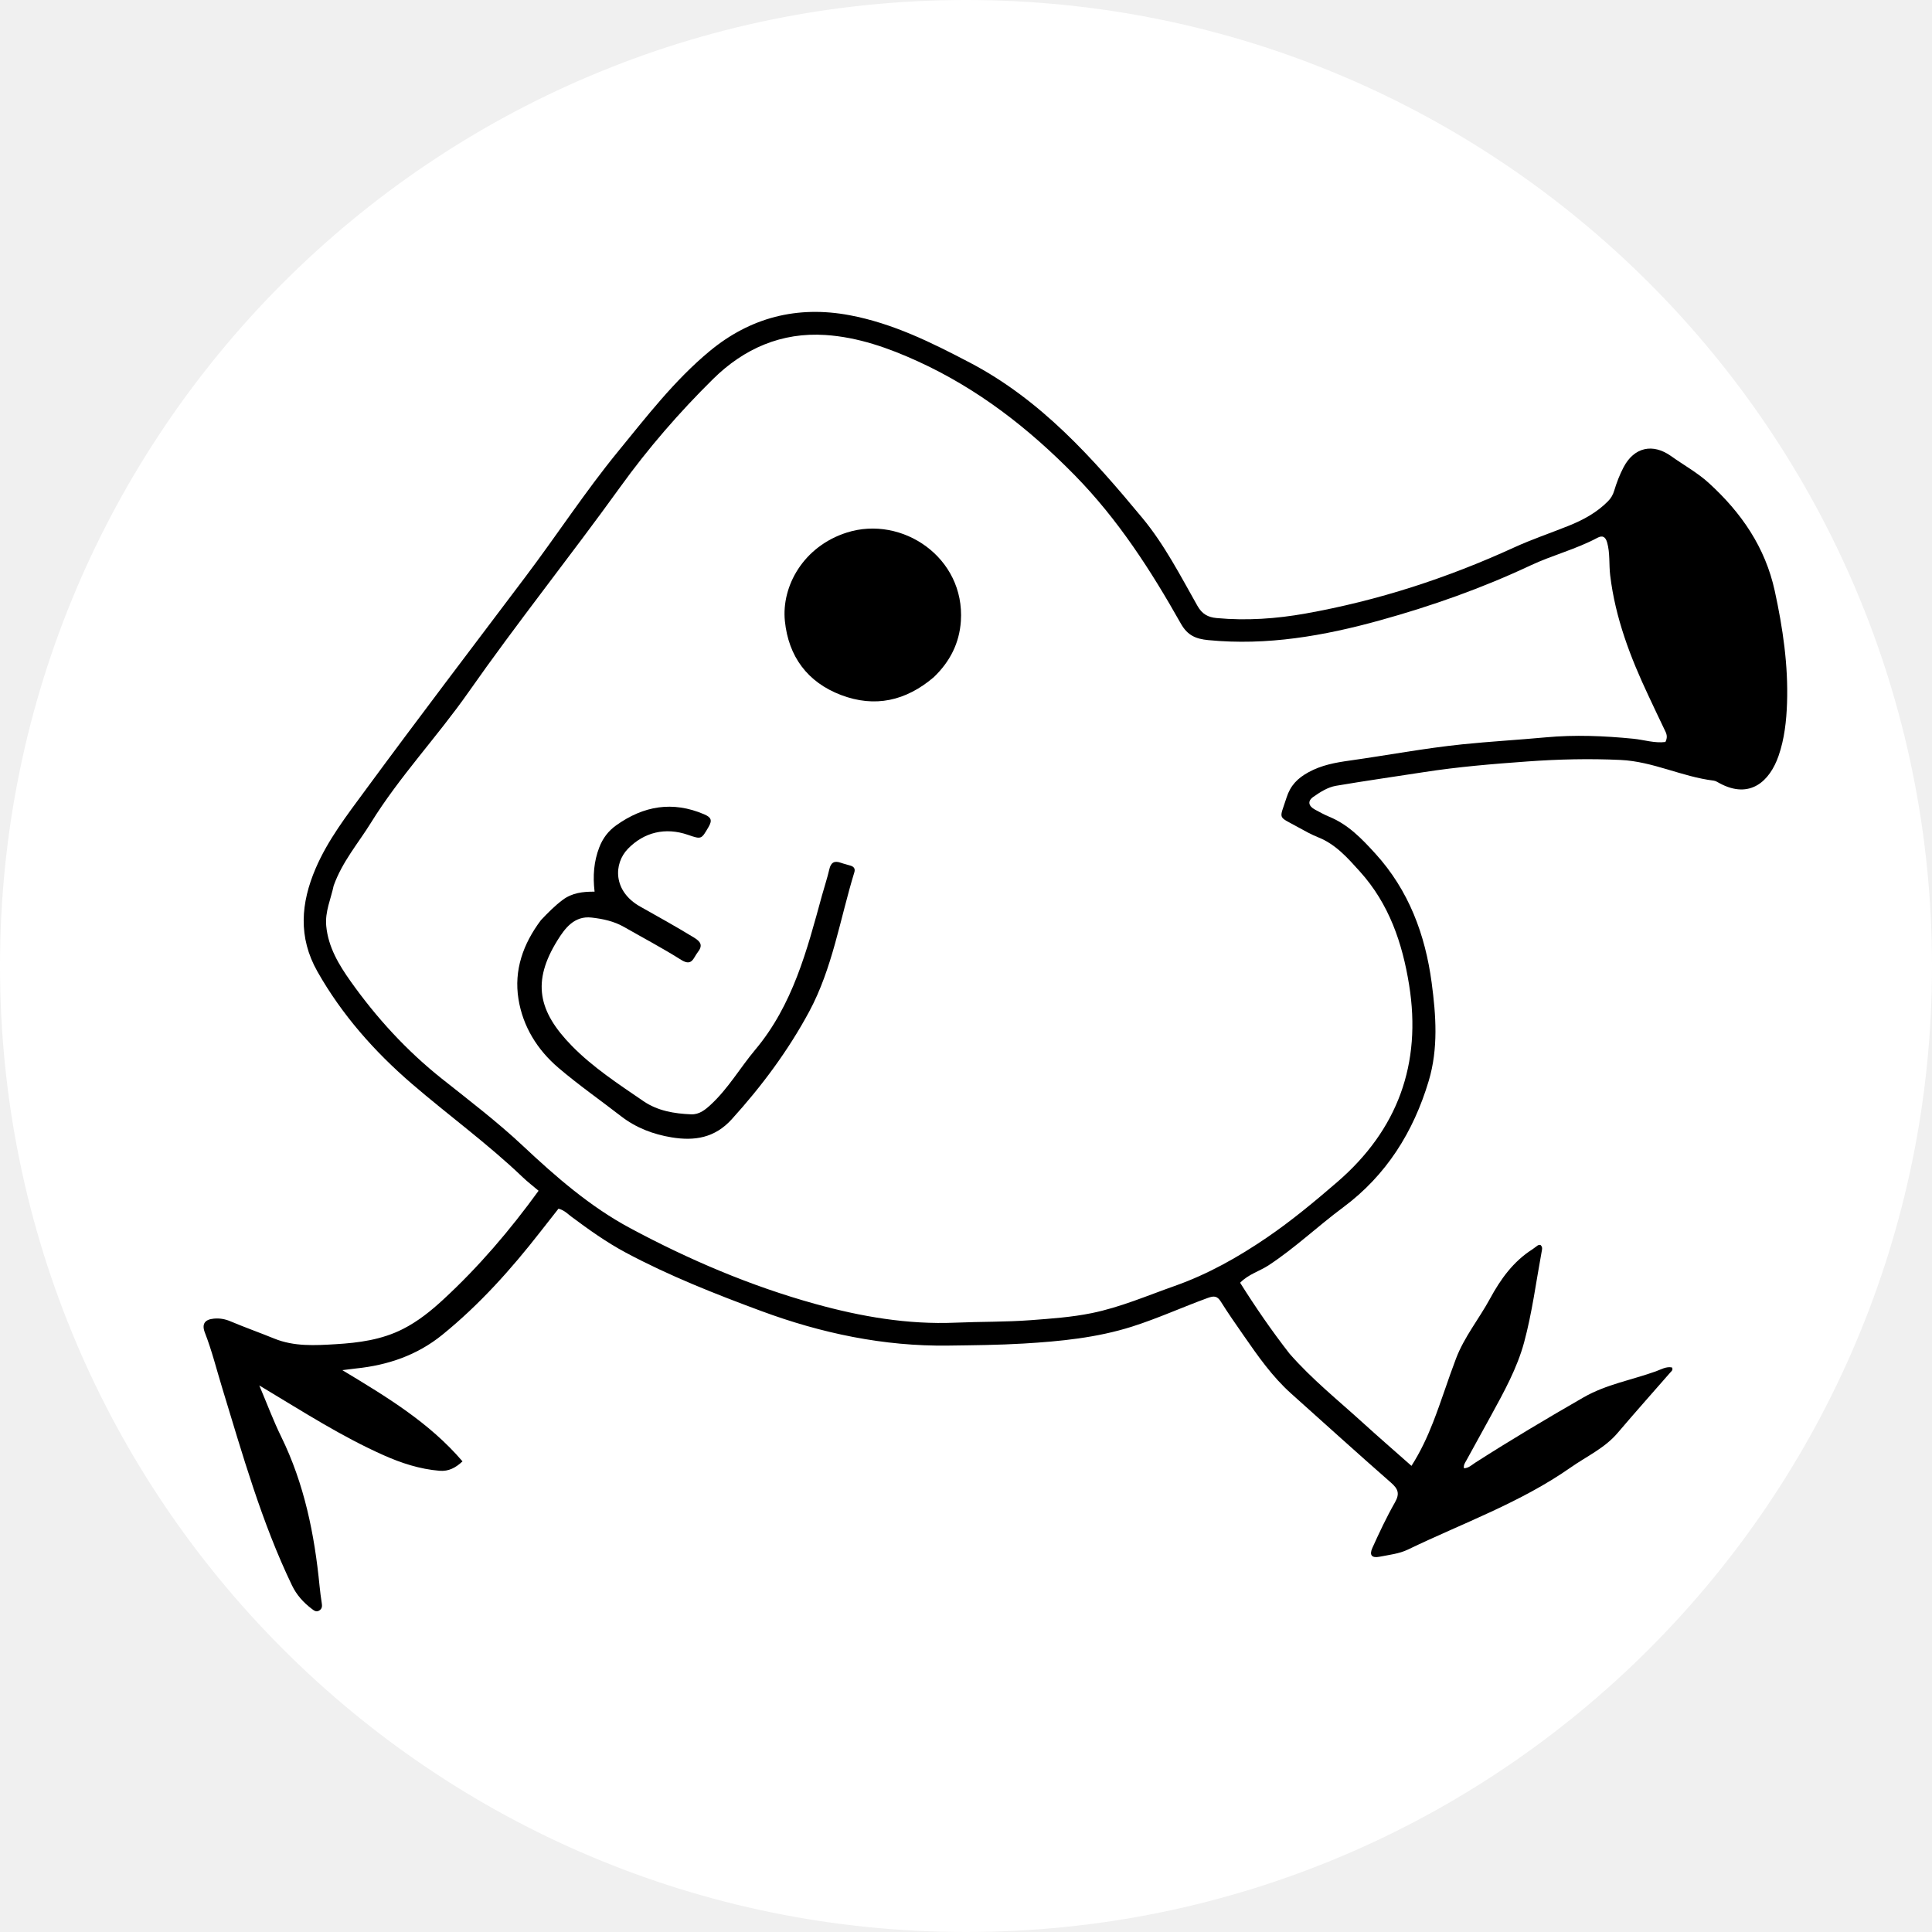
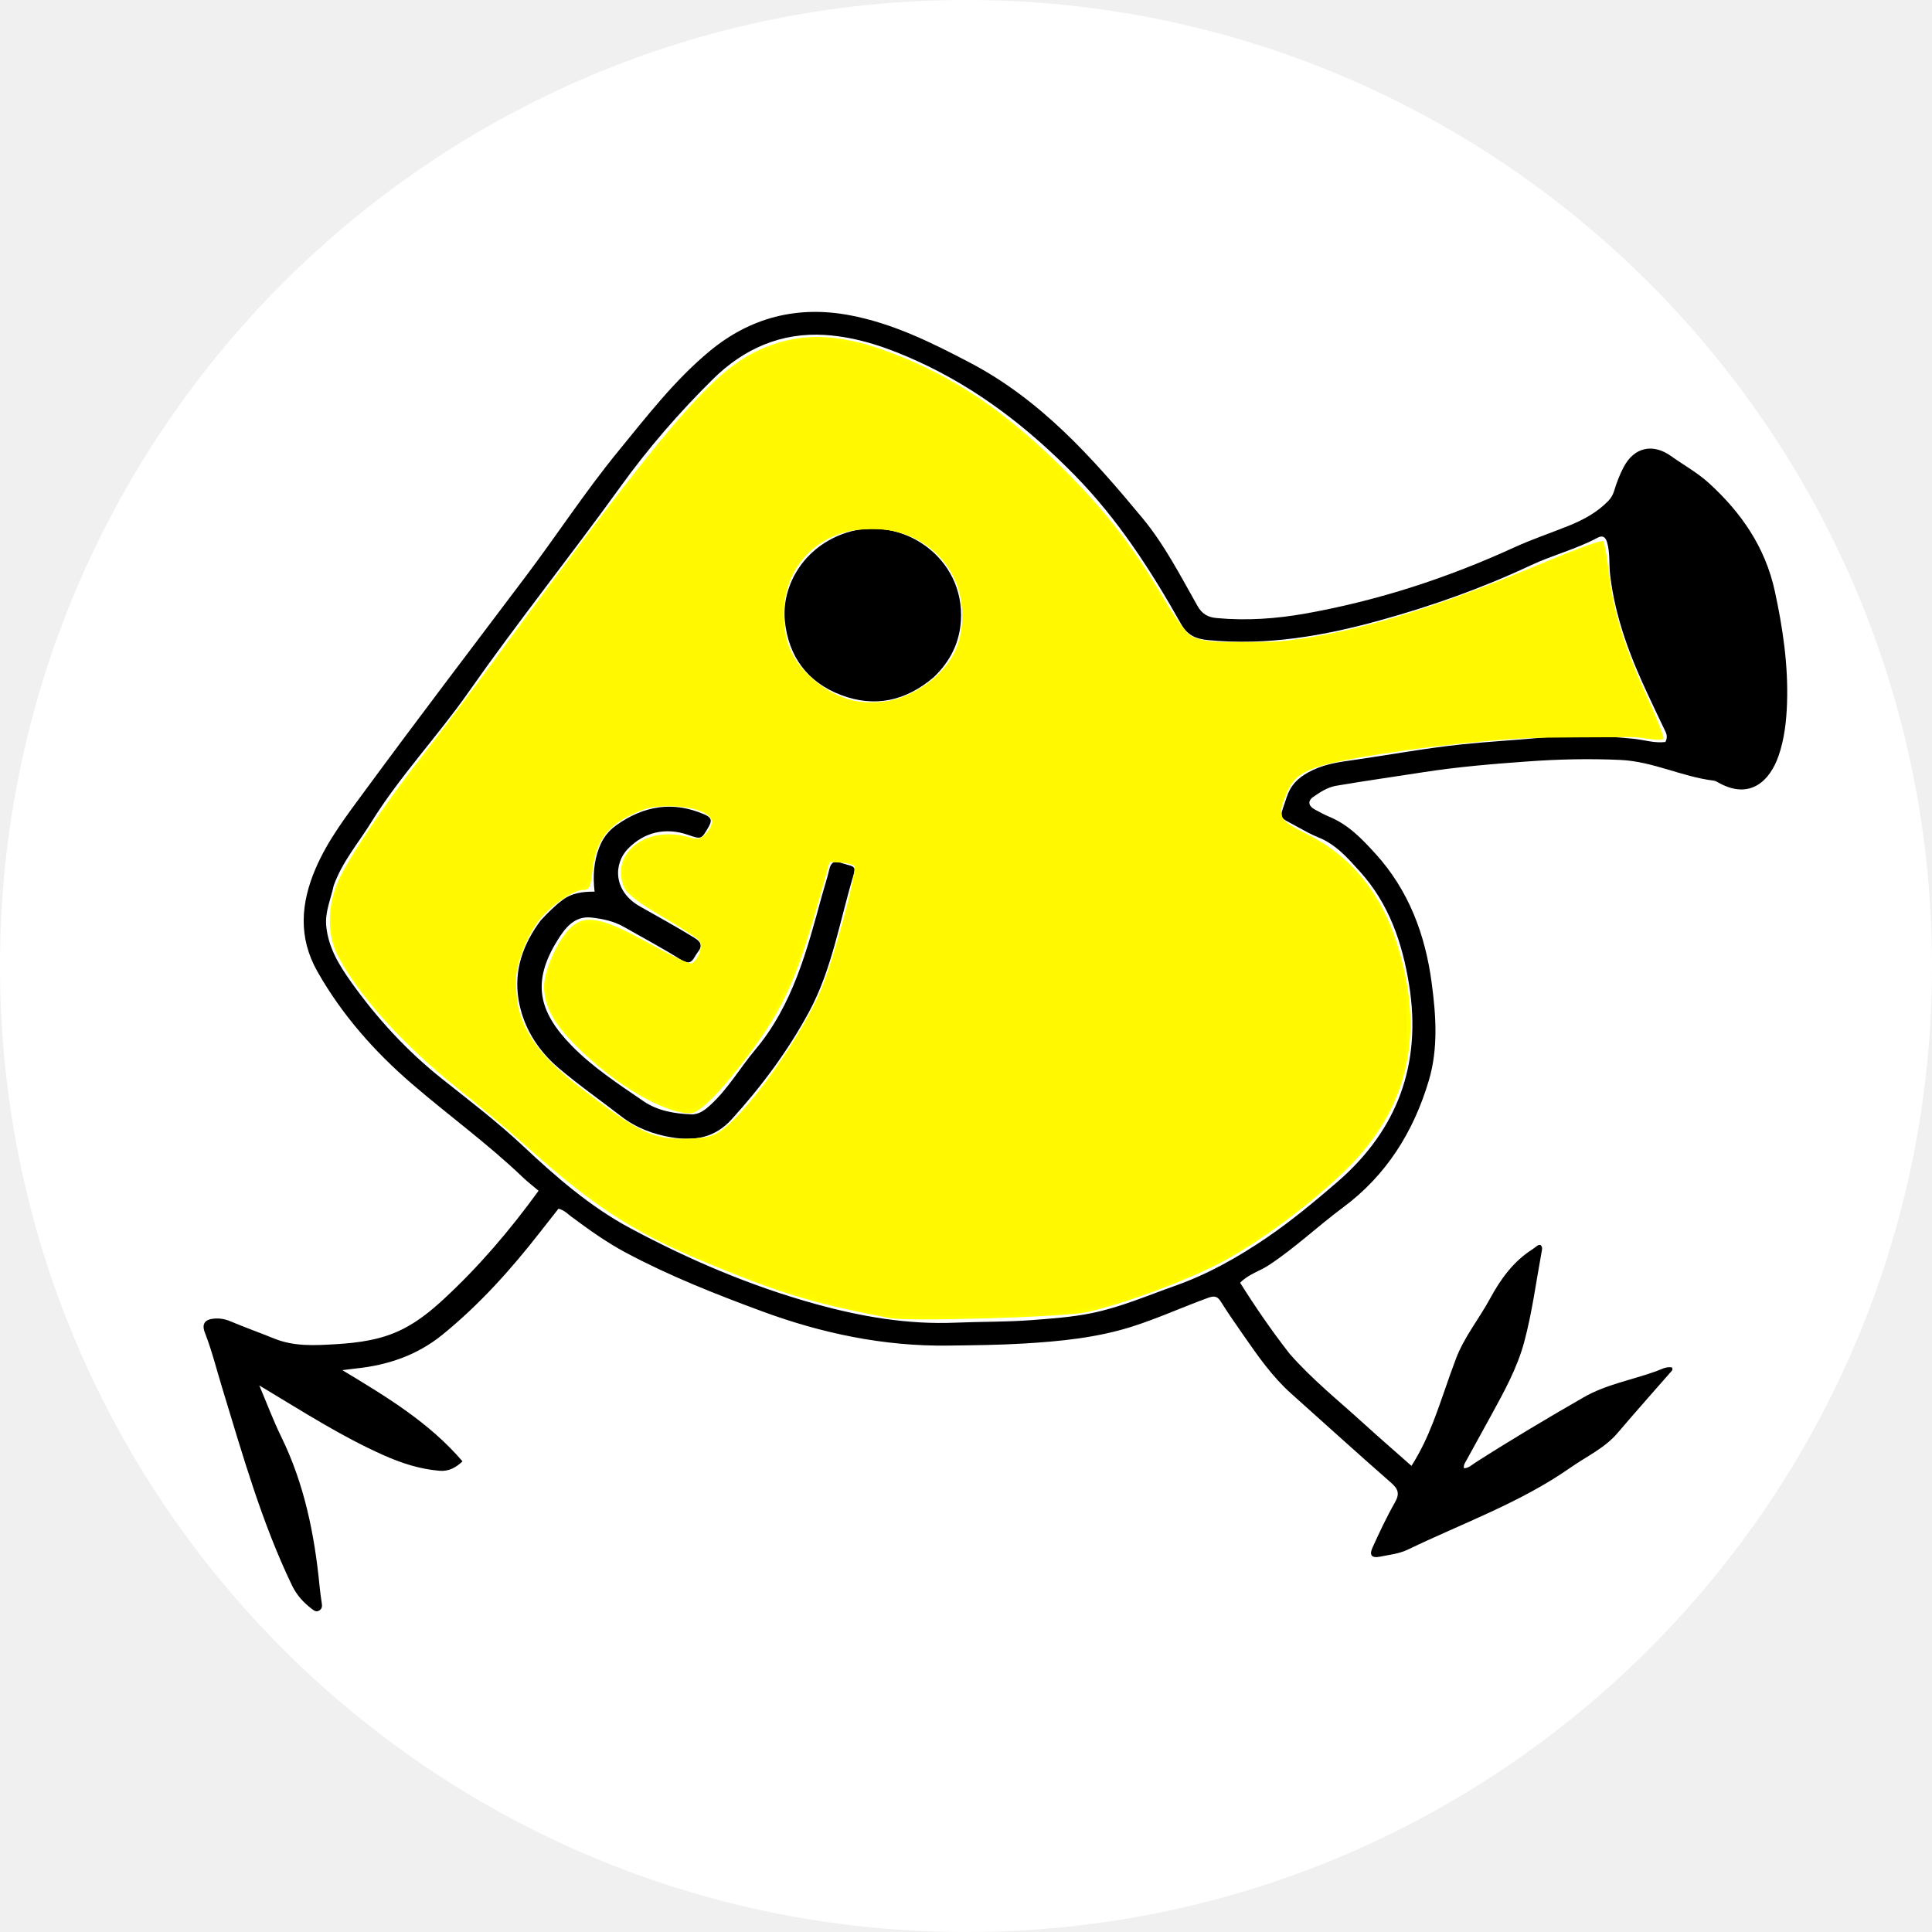
- <svg xmlns="http://www.w3.org/2000/svg" class="oofla" viewBox="0 0 1024 1024">
-   <circle fill="#fff" cx="512" cy="512" r="512" />
-   <path d="M683.504 717.497c11.91 13.601 25.727 24.666 38.778 36.54 8.351 7.596 16.888 14.988 25.826 22.9 4.875-7.64 8.408-15.312 11.463-23.122 4.365-11.157 7.901-22.637 12.176-33.833 4.367-11.438 12.198-20.987 17.986-31.656 5.63-10.38 12.345-19.72 22.493-26.171.98-.623 1.839-1.433 2.815-2.06.377-.242.926-.216 1.352-.303 1.407 1.11.918 2.529.693 3.743-2.96 16.015-5.036 32.274-9.275 47.947-3.68 13.607-10.623 26.182-17.427 38.613-4.399 8.037-8.837 16.053-13.243 24.086-.625 1.14-1.502 2.21-1.224 4.025 2.49-.048 4.181-1.79 6.015-2.965 18.804-12.045 37.983-23.454 57.343-34.585 12.034-6.918 25.615-9.225 38.416-13.835 2.714-.978 5.404-2.653 8.487-2.049.724 1.356-.282 1.982-.887 2.676-9.3 10.674-18.738 21.23-27.899 32.02-6.868 8.092-16.425 12.391-24.838 18.288-26.676 18.696-57.346 29.561-86.402 43.578-4.542 2.19-9.911 2.77-14.962 3.767-4.088.807-5.545-.825-3.803-4.682 3.698-8.185 7.537-16.345 11.974-24.142 2.608-4.583 1.708-7.092-2.056-10.389-17.793-15.586-35.315-31.482-52.946-47.254-10.033-8.975-17.657-19.919-25.258-30.877-4.082-5.885-8.212-11.75-12-17.823-1.894-3.036-3.581-3.22-6.884-2.023-13.455 4.877-26.483 10.855-40.147 15.196-18.737 5.953-38.098 7.837-57.536 8.998-13.285.794-26.616.903-39.93 1.085-34.228.466-67.3-6.541-99.087-18.306-24.459-9.053-48.854-18.674-71.964-31.041-10.163-5.44-19.51-12.131-28.735-19.003-1.971-1.47-3.689-3.382-6.804-4.22-3.152 4.014-6.428 8.164-9.68 12.333-15.506 19.885-32.252 38.586-51.904 54.526-13.379 10.851-28.92 16.118-45.845 17.85-1.808.186-3.608.443-7.135.88 23.644 14.243 46.106 27.8 63.69 48.344-3.64 3.409-7.348 5.392-12.199 4.987-10.42-.871-20.15-4.03-29.654-8.263-22.15-9.864-42.483-22.94-63.191-35.362-.526-.316-1.051-.634-2.668-1.61 4.138 9.762 7.43 18.64 11.577 27.098 12.286 25.049 17.7 51.79 20.376 79.272.29 2.975.684 5.943 1.143 8.897.245 1.576.316 2.965-1.212 3.977-1.642 1.086-2.847.1-4.042-.806-4.43-3.356-8.055-7.349-10.503-12.436-16.17-33.618-26.211-69.39-37.061-104.886-2.966-9.702-5.405-19.566-9.1-29.05-1.796-4.61-.097-7.024 4.753-7.468 3.026-.278 5.838.18 8.729 1.4 7.668 3.235 15.53 6.007 23.237 9.153 10.566 4.314 21.638 3.652 32.555 2.998 12.272-.735 24.43-2.32 35.75-8.09 8.014-4.084 14.819-9.595 21.296-15.568 18.777-17.314 35.283-36.64 50.537-57.668-2.967-2.52-5.86-4.732-8.475-7.234-18.563-17.764-39.4-32.827-58.806-49.556-19.722-17.003-36.94-36.451-49.931-59.376-10.313-18.2-8.804-36.361-.963-54.655 6.49-15.14 16.568-28.171 26.201-41.274 28.01-38.095 56.663-75.718 85.13-113.476 16.548-21.948 31.567-45.024 49-66.315 15.2-18.564 29.902-37.694 48.444-53.079 21.547-17.88 46.456-24.328 74.277-19.09 22.919 4.315 43.307 14.434 63.776 25.165 37.634 19.73 65.012 50.521 91.392 82.338 11.665 14.068 20.14 30.596 29.164 46.542 2.49 4.4 5.605 6.043 10.19 6.47 15.83 1.475 31.526.371 47.119-2.407 38.385-6.84 75.14-18.798 110.573-35.036 9.37-4.294 19.198-7.583 28.776-11.432 7.76-3.118 15.03-7.016 20.995-13.098 1.605-1.636 2.587-3.414 3.216-5.492 1.306-4.314 2.897-8.502 5-12.502 5.585-10.622 15.487-12.804 25.2-5.86 6.634 4.743 13.872 8.696 19.92 14.2 17.23 15.686 29.96 34.04 35.025 57.358 4.255 19.595 7.159 39.251 6.48 59.315-.32 9.487-1.392 19.055-4.488 27.984-4.641 13.385-15.108 23.203-31.224 14.531-1.024-.55-2.083-1.271-3.187-1.405-16.786-2.035-32.104-10.145-49.34-10.955-16.53-.776-32.944-.386-49.369.8-18.415 1.328-36.826 2.843-55.093 5.689-15.442 2.405-30.923 4.58-46.327 7.205-4.405.75-8.371 3.307-12.035 5.859-3.182 2.216-2.67 4.872.899 6.785 2.495 1.338 4.987 2.72 7.598 3.795 10.017 4.126 17.152 11.588 24.312 19.443 17.8 19.53 26.51 43.099 29.9 68.499 2.295 17.192 3.584 34.84-1.557 52.027-8.108 27.105-22.5 50.077-45.397 67.065-13.375 9.924-25.462 21.472-39.419 30.645-4.83 3.175-10.675 4.712-15.15 9.28 8.14 12.937 16.685 25.398 26.215 37.616M176.859 469.396c-1.474 7.093-4.665 13.774-3.947 21.39 1.067 11.313 6.762 20.645 12.955 29.375 13.73 19.356 29.704 36.78 48.375 51.615 14.59 11.592 29.392 22.863 43.042 35.678 17.368 16.304 35.531 32.115 56.574 43.411 31.267 16.785 63.932 30.738 98.227 40.237 24.271 6.724 48.98 11.02 74.409 9.936 13.299-.567 26.63-.325 39.925-1.33 10.774-.815 21.546-1.558 32.164-3.718 15.246-3.101 29.442-9.258 44.026-14.407 17.685-6.244 33.675-15.291 48.893-25.668 13.034-8.888 25.269-19.058 37.236-29.381 32.071-27.664 44.864-62.65 38.117-104.545-3.572-22.177-10.59-42.89-26.04-60.018-6.505-7.213-12.793-14.456-22.152-18.184-3.698-1.473-7.217-3.443-10.71-5.38-11.053-6.13-9.883-3.67-6.053-15.672 2.046-6.41 5.829-10.253 11.612-13.422 6.932-3.799 14.226-5.123 21.824-6.19 19.914-2.798 39.681-6.555 59.715-8.612 14.737-1.513 29.521-2.338 44.261-3.705 15.486-1.437 30.881-.785 46.314.733 5.719.563 11.347 2.47 17.065 1.731 1.036-2.028.916-3.697.043-5.496-3.056-6.29-6.003-12.632-8.987-18.956-9.625-20.398-17.601-41.273-20.322-63.922-.694-5.78.002-11.661-1.606-17.348-.816-2.887-2.327-4.013-5.11-2.522-11.355 6.084-23.937 9.225-35.525 14.672-25.697 12.08-52.32 21.482-79.649 29.061-29.842 8.276-59.964 13.554-91.129 10.513-6.53-.638-10.95-2.4-14.532-8.755-15.876-28.17-33.214-55.138-56.187-78.57-24.466-24.955-51.266-45.811-83.056-60.363-15.736-7.203-31.98-12.908-49.183-14.03-23.164-1.51-43.033 7.078-59.521 23.35-17.942 17.707-34.448 36.765-49.146 57.158-26.4 36.626-54.61 71.902-80.522 108.876-16.536 23.595-36.486 44.621-51.703 69.215-6.645 10.739-15.063 20.404-19.697 33.243z" />
-   <path d="M494.91 358.933c-14.797 12.597-31.175 16.247-49.118 9.447-17.873-6.774-27.879-20.494-29.787-39.195-1.888-18.497 9.83-39.637 32.895-46.94 29.23-9.252 62.627 13.226 60.38 46.951-.774 11.601-5.7 21.435-14.37 29.737zM286.681 487.727c3.792-4.019 7.42-7.679 11.58-10.788 4.902-3.664 10.614-4.408 16.881-4.338-.99-8.342-.385-16.01 2.473-23.444 1.856-4.827 4.761-8.702 8.965-11.704 14.518-10.365 29.917-13.025 46.677-5.839 3.664 1.572 4.38 3.135 2.301 6.677-3.825 6.52-3.669 6.702-10.87 4.207-12.16-4.21-23.361-1.324-31.808 7.303-7.818 7.986-7.972 22.614 6.42 30.693 9.587 5.38 19.18 10.727 28.567 16.457 3.56 2.173 4.793 4.176 1.914 7.808-2.303 2.905-2.938 7.66-8.776 3.974-9.846-6.216-20.178-11.663-30.297-17.448-5.318-3.039-11.195-4.273-17.147-4.954-9.243-1.058-14.205 5.814-18.074 12.033-13.64 21.925-10.338 37.665 7.652 56.017 11.151 11.375 24.73 20.246 37.928 29.275 7.471 5.11 16.272 6.589 25.196 6.96 4.346.182 7.473-2.367 10.467-5.132 9.265-8.555 15.527-19.532 23.534-29.07 19.987-23.805 27.465-52.827 35.387-81.747 1.274-4.651 2.829-9.234 3.908-13.928.842-3.662 2.691-4.667 6.111-3.449 1.721.614 3.523.997 5.264 1.559 1.677.54 2.44 1.662 1.891 3.455-7.588 24.778-11.576 50.9-23.956 73.895-11.12 20.654-25.172 39.543-41.042 57.042-8.966 9.888-19.666 11.58-31.781 9.6-9.837-1.61-18.932-5.06-26.907-11.24-11.057-8.57-22.569-16.6-33.194-25.67-11.158-9.523-18.813-21.843-21.148-36.414-2.454-15.312 2.425-29.176 11.884-41.79z" />
+ <svg xmlns="http://www.w3.org/2000/svg" class="oofla" viewBox="0 0 1024 1024" version="1.1" id="svg2">
+   <defs id="defs2" />
+   <circle fill="#fff" cx="512" cy="512" r="512" id="circle1" />
+   <path d="M683.504 717.497c11.91 13.601 25.727 24.666 38.778 36.54 8.351 7.596 16.888 14.988 25.826 22.9 4.875-7.64 8.408-15.312 11.463-23.122 4.365-11.157 7.901-22.637 12.176-33.833 4.367-11.438 12.198-20.987 17.986-31.656 5.63-10.38 12.345-19.72 22.493-26.171.98-.623 1.839-1.433 2.815-2.06.377-.242.926-.216 1.352-.303 1.407 1.11.918 2.529.693 3.743-2.96 16.015-5.036 32.274-9.275 47.947-3.68 13.607-10.623 26.182-17.427 38.613-4.399 8.037-8.837 16.053-13.243 24.086-.625 1.14-1.502 2.21-1.224 4.025 2.49-.048 4.181-1.79 6.015-2.965 18.804-12.045 37.983-23.454 57.343-34.585 12.034-6.918 25.615-9.225 38.416-13.835 2.714-.978 5.404-2.653 8.487-2.049.724 1.356-.282 1.982-.887 2.676-9.3 10.674-18.738 21.23-27.899 32.02-6.868 8.092-16.425 12.391-24.838 18.288-26.676 18.696-57.346 29.561-86.402 43.578-4.542 2.19-9.911 2.77-14.962 3.767-4.088.807-5.545-.825-3.803-4.682 3.698-8.185 7.537-16.345 11.974-24.142 2.608-4.583 1.708-7.092-2.056-10.389-17.793-15.586-35.315-31.482-52.946-47.254-10.033-8.975-17.657-19.919-25.258-30.877-4.082-5.885-8.212-11.75-12-17.823-1.894-3.036-3.581-3.22-6.884-2.023-13.455 4.877-26.483 10.855-40.147 15.196-18.737 5.953-38.098 7.837-57.536 8.998-13.285.794-26.616.903-39.93 1.085-34.228.466-67.3-6.541-99.087-18.306-24.459-9.053-48.854-18.674-71.964-31.041-10.163-5.44-19.51-12.131-28.735-19.003-1.971-1.47-3.689-3.382-6.804-4.22-3.152 4.014-6.428 8.164-9.68 12.333-15.506 19.885-32.252 38.586-51.904 54.526-13.379 10.851-28.92 16.118-45.845 17.85-1.808.186-3.608.443-7.135.88 23.644 14.243 46.106 27.8 63.69 48.344-3.64 3.409-7.348 5.392-12.199 4.987-10.42-.871-20.15-4.03-29.654-8.263-22.15-9.864-42.483-22.94-63.191-35.362-.526-.316-1.051-.634-2.668-1.61 4.138 9.762 7.43 18.64 11.577 27.098 12.286 25.049 17.7 51.79 20.376 79.272.29 2.975.684 5.943 1.143 8.897.245 1.576.316 2.965-1.212 3.977-1.642 1.086-2.847.1-4.042-.806-4.43-3.356-8.055-7.349-10.503-12.436-16.17-33.618-26.211-69.39-37.061-104.886-2.966-9.702-5.405-19.566-9.1-29.05-1.796-4.61-.097-7.024 4.753-7.468 3.026-.278 5.838.18 8.729 1.4 7.668 3.235 15.53 6.007 23.237 9.153 10.566 4.314 21.638 3.652 32.555 2.998 12.272-.735 24.43-2.32 35.75-8.09 8.014-4.084 14.819-9.595 21.296-15.568 18.777-17.314 35.283-36.64 50.537-57.668-2.967-2.52-5.86-4.732-8.475-7.234-18.563-17.764-39.4-32.827-58.806-49.556-19.722-17.003-36.94-36.451-49.931-59.376-10.313-18.2-8.804-36.361-.963-54.655 6.49-15.14 16.568-28.171 26.201-41.274 28.01-38.095 56.663-75.718 85.13-113.476 16.548-21.948 31.567-45.024 49-66.315 15.2-18.564 29.902-37.694 48.444-53.079 21.547-17.88 46.456-24.328 74.277-19.09 22.919 4.315 43.307 14.434 63.776 25.165 37.634 19.73 65.012 50.521 91.392 82.338 11.665 14.068 20.14 30.596 29.164 46.542 2.49 4.4 5.605 6.043 10.19 6.47 15.83 1.475 31.526.371 47.119-2.407 38.385-6.84 75.14-18.798 110.573-35.036 9.37-4.294 19.198-7.583 28.776-11.432 7.76-3.118 15.03-7.016 20.995-13.098 1.605-1.636 2.587-3.414 3.216-5.492 1.306-4.314 2.897-8.502 5-12.502 5.585-10.622 15.487-12.804 25.2-5.86 6.634 4.743 13.872 8.696 19.92 14.2 17.23 15.686 29.96 34.04 35.025 57.358 4.255 19.595 7.159 39.251 6.48 59.315-.32 9.487-1.392 19.055-4.488 27.984-4.641 13.385-15.108 23.203-31.224 14.531-1.024-.55-2.083-1.271-3.187-1.405-16.786-2.035-32.104-10.145-49.34-10.955-16.53-.776-32.944-.386-49.369.8-18.415 1.328-36.826 2.843-55.093 5.689-15.442 2.405-30.923 4.58-46.327 7.205-4.405.75-8.371 3.307-12.035 5.859-3.182 2.216-2.67 4.872.899 6.785 2.495 1.338 4.987 2.72 7.598 3.795 10.017 4.126 17.152 11.588 24.312 19.443 17.8 19.53 26.51 43.099 29.9 68.499 2.295 17.192 3.584 34.84-1.557 52.027-8.108 27.105-22.5 50.077-45.397 67.065-13.375 9.924-25.462 21.472-39.419 30.645-4.83 3.175-10.675 4.712-15.15 9.28 8.14 12.937 16.685 25.398 26.215 37.616M176.859 469.396c-1.474 7.093-4.665 13.774-3.947 21.39 1.067 11.313 6.762 20.645 12.955 29.375 13.73 19.356 29.704 36.78 48.375 51.615 14.59 11.592 29.392 22.863 43.042 35.678 17.368 16.304 35.531 32.115 56.574 43.411 31.267 16.785 63.932 30.738 98.227 40.237 24.271 6.724 48.98 11.02 74.409 9.936 13.299-.567 26.63-.325 39.925-1.33 10.774-.815 21.546-1.558 32.164-3.718 15.246-3.101 29.442-9.258 44.026-14.407 17.685-6.244 33.675-15.291 48.893-25.668 13.034-8.888 25.269-19.058 37.236-29.381 32.071-27.664 44.864-62.65 38.117-104.545-3.572-22.177-10.59-42.89-26.04-60.018-6.505-7.213-12.793-14.456-22.152-18.184-3.698-1.473-7.217-3.443-10.71-5.38-11.053-6.13-9.883-3.67-6.053-15.672 2.046-6.41 5.829-10.253 11.612-13.422 6.932-3.799 14.226-5.123 21.824-6.19 19.914-2.798 39.681-6.555 59.715-8.612 14.737-1.513 29.521-2.338 44.261-3.705 15.486-1.437 30.881-.785 46.314.733 5.719.563 11.347 2.47 17.065 1.731 1.036-2.028.916-3.697.043-5.496-3.056-6.29-6.003-12.632-8.987-18.956-9.625-20.398-17.601-41.273-20.322-63.922-.694-5.78.002-11.661-1.606-17.348-.816-2.887-2.327-4.013-5.11-2.522-11.355 6.084-23.937 9.225-35.525 14.672-25.697 12.08-52.32 21.482-79.649 29.061-29.842 8.276-59.964 13.554-91.129 10.513-6.53-.638-10.95-2.4-14.532-8.755-15.876-28.17-33.214-55.138-56.187-78.57-24.466-24.955-51.266-45.811-83.056-60.363-15.736-7.203-31.98-12.908-49.183-14.03-23.164-1.51-43.033 7.078-59.521 23.35-17.942 17.707-34.448 36.765-49.146 57.158-26.4 36.626-54.61 71.902-80.522 108.876-16.536 23.595-36.486 44.621-51.703 69.215-6.645 10.739-15.063 20.404-19.697 33.243z" id="path1" />
+   <path d="M494.91 358.933c-14.797 12.597-31.175 16.247-49.118 9.447-17.873-6.774-27.879-20.494-29.787-39.195-1.888-18.497 9.83-39.637 32.895-46.94 29.23-9.252 62.627 13.226 60.38 46.951-.774 11.601-5.7 21.435-14.37 29.737zM286.681 487.727c3.792-4.019 7.42-7.679 11.58-10.788 4.902-3.664 10.614-4.408 16.881-4.338-.99-8.342-.385-16.01 2.473-23.444 1.856-4.827 4.761-8.702 8.965-11.704 14.518-10.365 29.917-13.025 46.677-5.839 3.664 1.572 4.38 3.135 2.301 6.677-3.825 6.52-3.669 6.702-10.87 4.207-12.16-4.21-23.361-1.324-31.808 7.303-7.818 7.986-7.972 22.614 6.42 30.693 9.587 5.38 19.18 10.727 28.567 16.457 3.56 2.173 4.793 4.176 1.914 7.808-2.303 2.905-2.938 7.66-8.776 3.974-9.846-6.216-20.178-11.663-30.297-17.448-5.318-3.039-11.195-4.273-17.147-4.954-9.243-1.058-14.205 5.814-18.074 12.033-13.64 21.925-10.338 37.665 7.652 56.017 11.151 11.375 24.73 20.246 37.928 29.275 7.471 5.11 16.272 6.589 25.196 6.96 4.346.182 7.473-2.367 10.467-5.132 9.265-8.555 15.527-19.532 23.534-29.07 19.987-23.805 27.465-52.827 35.387-81.747 1.274-4.651 2.829-9.234 3.908-13.928.842-3.662 2.691-4.667 6.111-3.449 1.721.614 3.523.997 5.264 1.559 1.677.54 2.44 1.662 1.891 3.455-7.588 24.778-11.576 50.9-23.956 73.895-11.12 20.654-25.172 39.543-41.042 57.042-8.966 9.888-19.666 11.58-31.781 9.6-9.837-1.61-18.932-5.06-26.907-11.24-11.057-8.57-22.569-16.6-33.194-25.67-11.158-9.523-18.813-21.843-21.148-36.414-2.454-15.312 2.425-29.176 11.884-41.79z" id="path2" />
+   <path style="fill:#ffff00;stroke-width:39.385" d="" id="path3" />
+   <path style="fill:#ffff00;stroke-width:1.741" d="m 471.695,698.64 c -36.108,-6.854 -54.099,-12.014 -85.288,-24.46 -48.526,-19.365 -69.02,-32.175 -109.656,-68.54 -8.137,-7.282 -23.019,-19.794 -33.071,-27.804 -29.725,-23.688 -53.55,-49.965 -64.674,-71.33 -5.794,-11.127 -5.581,-27.003 0.539,-40.199 5.943,-12.814 25.026,-41.118 44.648,-66.221 8.681,-11.106 25.467,-33.413 37.301,-49.572 91.115,-124.405 115.415,-152.989 139.904,-164.569 20.901,-9.883 41.109,-9.825 68.57,0.197 34.235,12.494 62.752,31.537 93.982,62.759 22.352,22.346 36.711,40.967 53.385,69.231 5.238,8.879 11.419,17.385 13.735,18.903 5.884,3.855 29.34,5.006 50.916,2.497 35.95,-4.179 78.453,-17.048 135.128,-40.913 17.186,-7.237 31.843,-12.562 32.572,-11.833 0.729,0.729 2.141,8.534 3.14,17.345 2.251,19.867 8.115,38.787 20.282,65.44 5.169,11.323 9.026,21.19 8.571,21.926 -0.455,0.736 -4.575,0.722 -9.157,-0.032 -23.767,-3.91 -86.007,-0.357 -139.027,7.936 -39.836,6.231 -46.796,9.16 -51.865,21.829 -4.826,12.062 -4.238,13.154 11.28,20.956 22.964,11.546 39.01,31.051 47.463,57.695 15.034,47.388 6.53,86.555 -25.827,118.951 -18.326,18.348 -47.377,39.935 -68.432,50.848 -18.883,9.788 -52.346,22.023 -70.856,25.908 -11.983,2.515 -93.705,4.922 -103.564,3.051 z M 383.42,598.29 c 14.466,-11.034 41.853,-50.07 51.667,-73.644 6.915,-16.61 19.554,-63.74 17.614,-65.68 -0.832,-0.832 -4.1,-1.637 -7.262,-1.79 l -5.75,-0.277 -4.122,14.795 c -13.142,47.17 -20.076,62.655 -39.625,88.483 -14.528,19.195 -25.27,29.876 -30.047,29.876 -14.236,0 -40.114,-15.23 -60.504,-35.608 -11.98,-11.973 -17.033,-21.313 -17.035,-31.484 -10e-4,-8.593 6.973,-24.258 13.804,-31.007 7.711,-7.618 17.071,-5.79 42.193,8.239 11.021,6.155 20.97,10.833 22.108,10.396 3.614,-1.387 6.386,-9.38 4.177,-12.042 -1.071,-1.291 -9.953,-7.026 -19.736,-12.744 -11.615,-6.789 -18.507,-11.976 -19.861,-14.946 -8.304,-18.224 11.151,-33.702 34.092,-27.123 4.818,1.382 6.213,1.059 9.18,-2.126 1.924,-2.065 3.269,-4.947 2.989,-6.403 -0.867,-4.5 -10.27,-7.803 -22.347,-7.851 -9.352,-0.037 -13.312,0.914 -21.724,5.216 -12.299,6.29 -17.526,14.203 -19.232,29.115 -1.002,8.759 -1.617,10.008 -4.923,10.008 -4.892,0 -16.169,7.542 -22.53,15.068 -6.882,8.142 -13.184,24.233 -13.234,33.787 -0.109,21.016 9.472,36.857 33.474,55.34 32.712,25.191 39.427,28.334 58.927,27.577 9.427,-0.366 12.626,-1.301 17.708,-5.177 z M 484.083,366.813 c 12.099,-6.263 21.138,-16.4 24.085,-27.01 8.661,-31.185 -13.282,-59.508 -46.139,-59.554 -27.034,-0.037 -46.602,18.998 -46.499,45.235 0.059,15.092 4.087,24.348 14.778,33.961 15.788,14.194 35.398,16.881 53.775,7.368 z" id="path4" />
+   <path style="fill:#fff800;stroke-width:1.741" d="m 464.732,696.707 c -16.209,-2.936 -52.921,-13.646 -70.493,-20.565 -48.947,-19.273 -72.389,-33.042 -107.119,-62.918 -10.969,-9.436 -27.384,-23.284 -36.478,-30.773 -36.109,-29.737 -65.451,-62.295 -72.296,-80.218 -3.83,-10.029 -2.699,-25.532 2.672,-36.628 6.884,-14.22 24.457,-38.851 92.518,-129.675 91.75,-122.436 104.713,-137.374 129.365,-149.075 21.713,-10.306 40.181,-9.732 71.405,2.218 30.486,11.668 59.455,31.445 88.891,60.683 19.933,19.799 33.582,37.05 49.121,62.085 18.503,29.809 16.156,28.442 48.806,28.438 21.987,-0.003 30.959,-0.792 46.299,-4.072 24.951,-5.335 60.915,-17.006 95.665,-31.044 15.419,-6.229 32.121,-12.769 37.115,-14.533 l 9.08,-3.207 0.89,5.543 c 5.745,35.766 9.034,47.181 22.48,78.022 4.441,10.187 8.074,18.802 8.073,19.146 -8.6e-4,0.344 -19.778,0.656 -43.949,0.693 -45.081,0.07 -71.083,2.257 -114.078,9.597 -25.742,4.394 -35.234,8.502 -40.242,17.413 -2.363,4.205 -3.644,9.039 -3.31,12.49 0.48,4.953 1.907,6.366 11.859,11.743 16.79,9.071 34.621,27.492 42.155,43.55 9.868,21.032 12.497,32.896 12.536,56.569 0.039,23.663 -2.648,33.845 -14.078,53.347 -13.724,23.416 -54.121,56.84 -90.219,74.646 -32.41,15.986 -59.39,24.279 -85.067,26.146 -21.448,1.56 -83.663,1.817 -91.601,0.379 z m -86.341,-94.4 c 14.372,-5.464 47.87,-52.482 59.574,-83.617 6.045,-16.08 17.23,-58.853 15.772,-60.311 -0.496,-0.496 -3.972,-1.313 -7.724,-1.817 l -6.823,-0.915 -3.066,11.07 c -12.876,46.497 -22.256,67.464 -41.765,93.362 -23.489,31.182 -27.99,33.081 -50.633,21.363 -22.984,-11.894 -46.123,-33.189 -52.409,-48.233 -4.475,-10.711 0.386,-27.795 11.188,-39.322 7.158,-7.639 13.726,-6.558 40.552,6.674 l 23.236,11.461 3.094,-3.821 c 5.698,-7.037 4.028,-9.614 -13.006,-20.067 -21.714,-13.325 -25.673,-17.216 -25.673,-25.233 0,-13.443 10.636,-20.128 29.507,-18.546 10.015,0.84 12.382,0.507 14.712,-2.067 7.185,-7.939 0.914,-13.762 -16.564,-15.382 -23.691,-2.196 -44.988,14.299 -45.051,34.895 -0.017,5.557 -3.216,9.404 -8.738,10.508 -8.394,1.679 -23.037,17.469 -27.726,29.9 -3.171,8.407 -3.777,12.881 -3.172,23.444 0.817,14.285 3.457,20.878 13.15,32.841 10.351,12.775 44.469,38.407 57.128,42.919 7.86,2.801 28.044,3.326 34.438,0.895 z M 479.121,369.741 c 10.228,-3.485 23.469,-15.081 27.597,-24.17 4.983,-10.969 4.425,-29.266 -1.239,-40.632 -8.846,-17.751 -24.463,-25.694 -47.857,-24.34 -11.239,0.651 -15.112,1.696 -21.978,5.931 -20.858,12.866 -27.437,44.892 -13.404,65.252 4.809,6.977 16.216,15.724 24.216,18.569 7.817,2.78 23.579,2.486 32.664,-0.61 z" id="path5" />
</svg>
